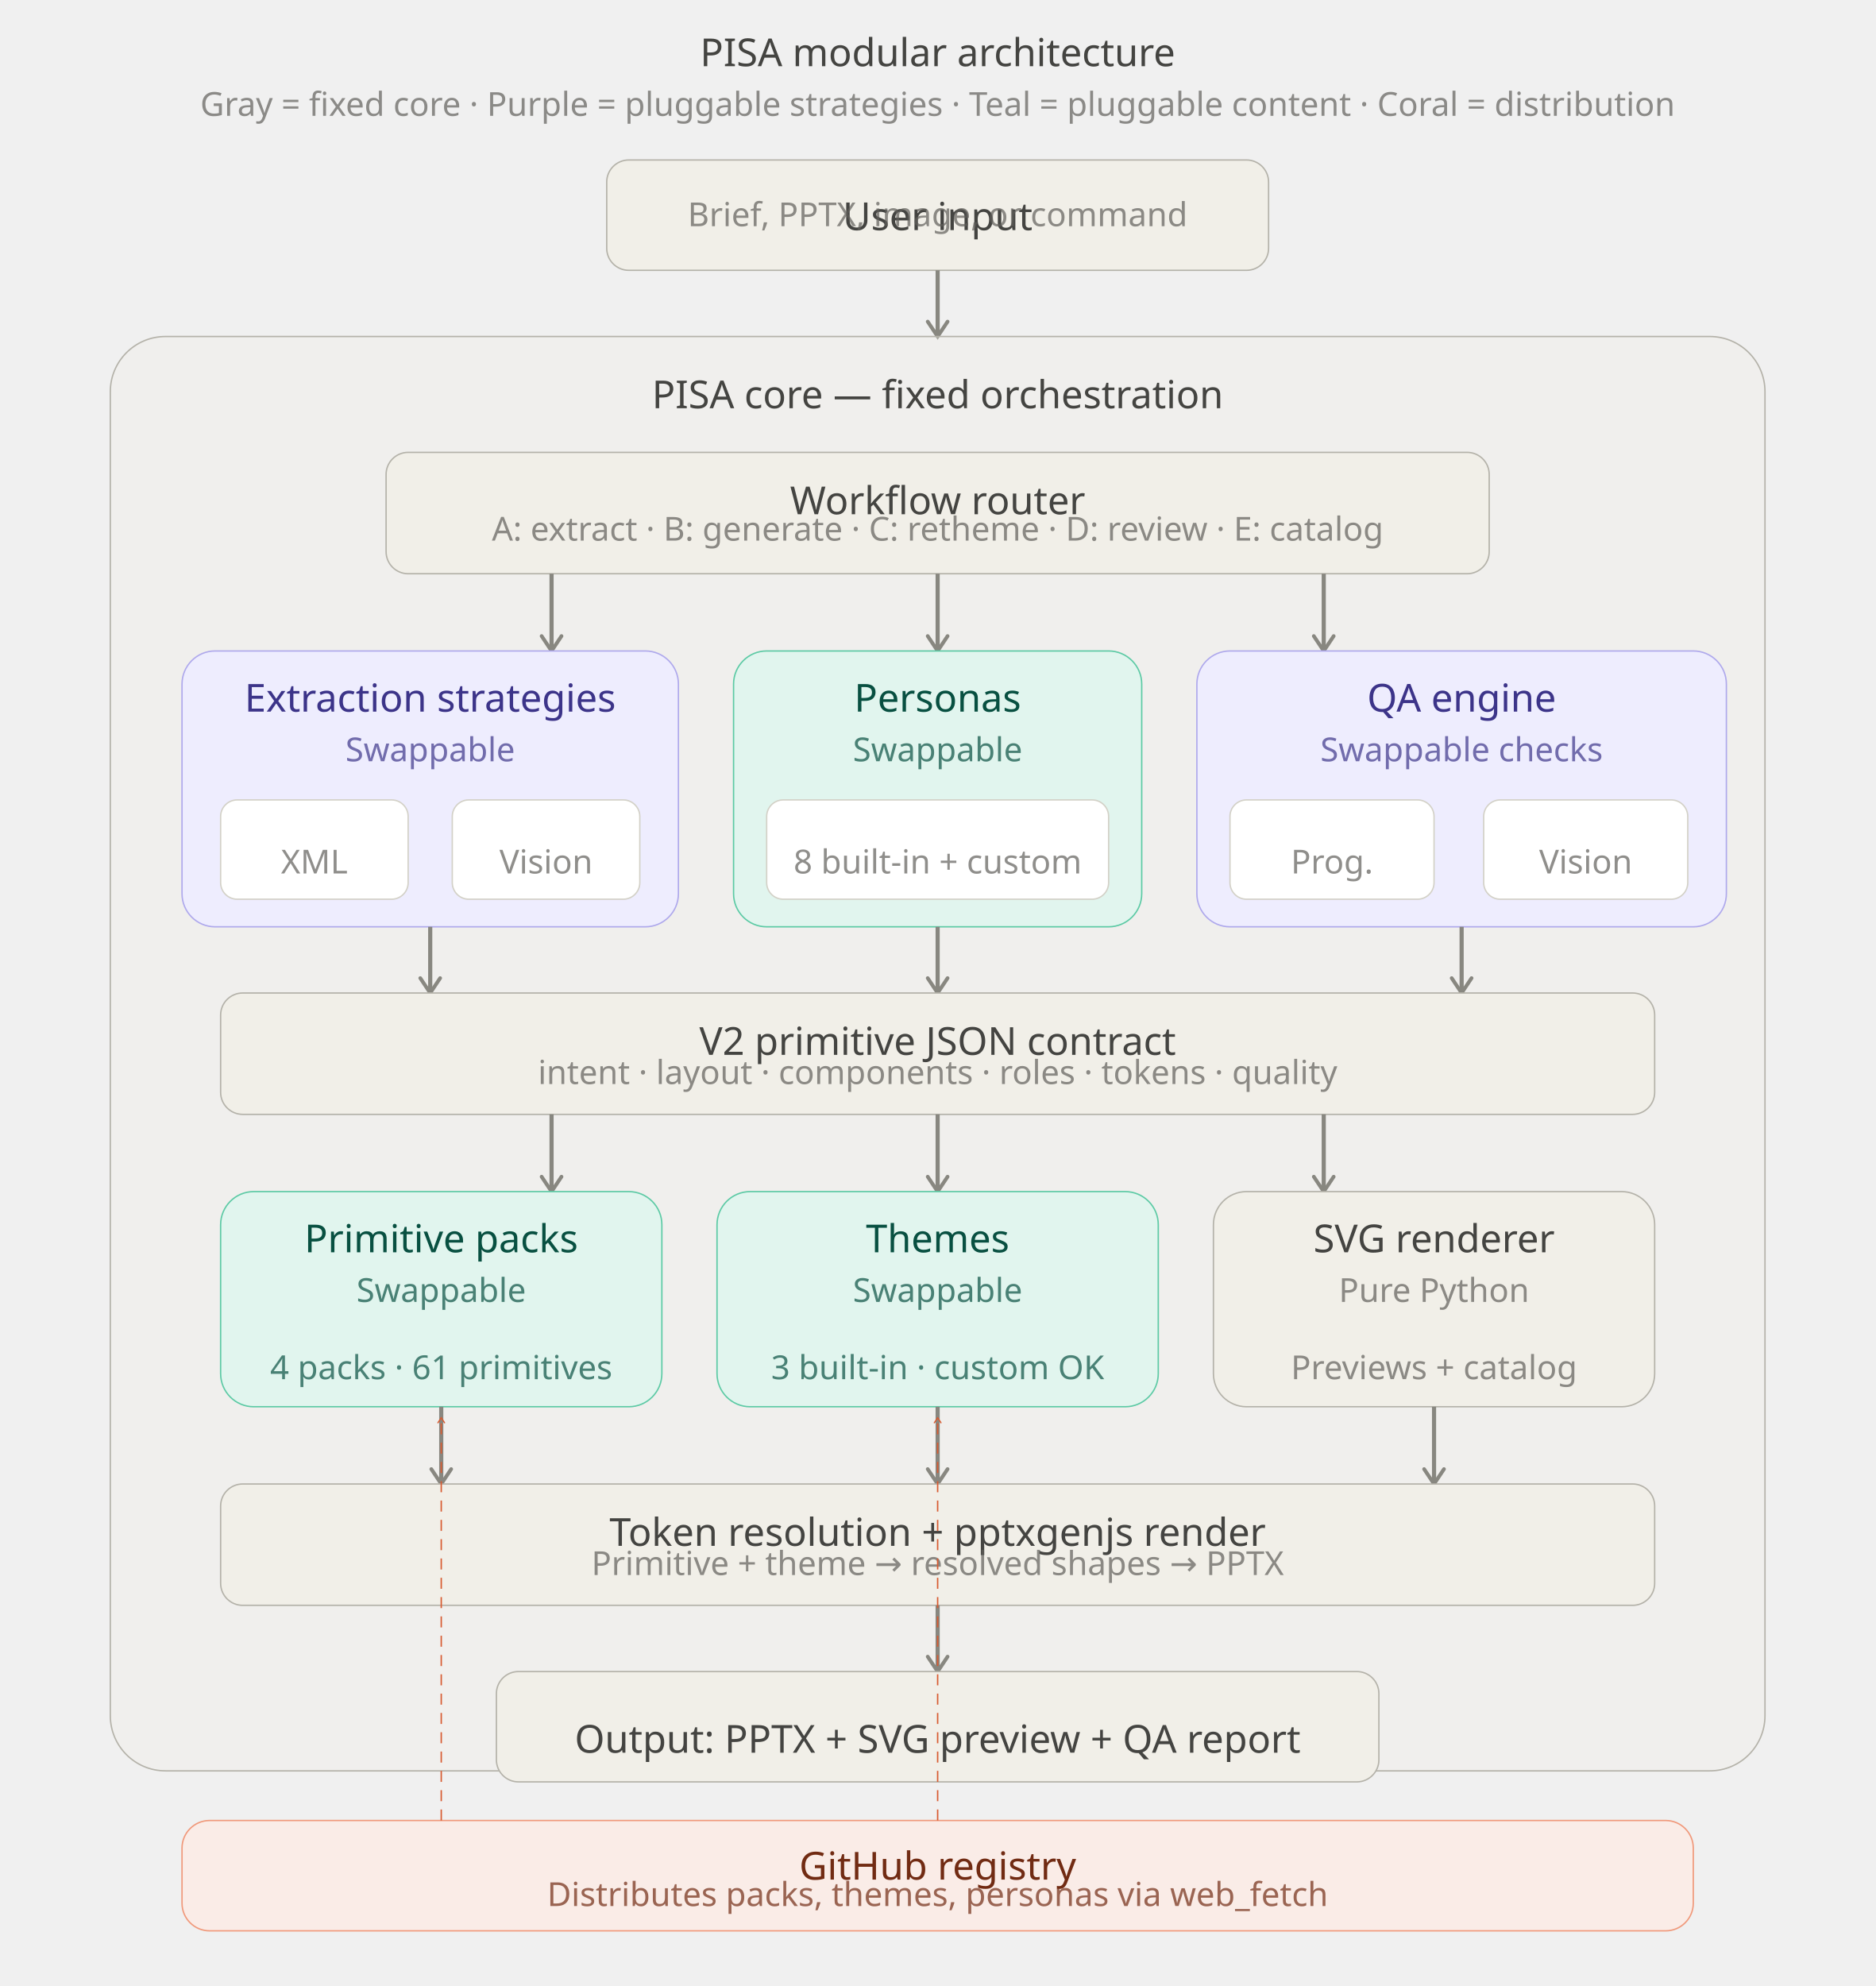
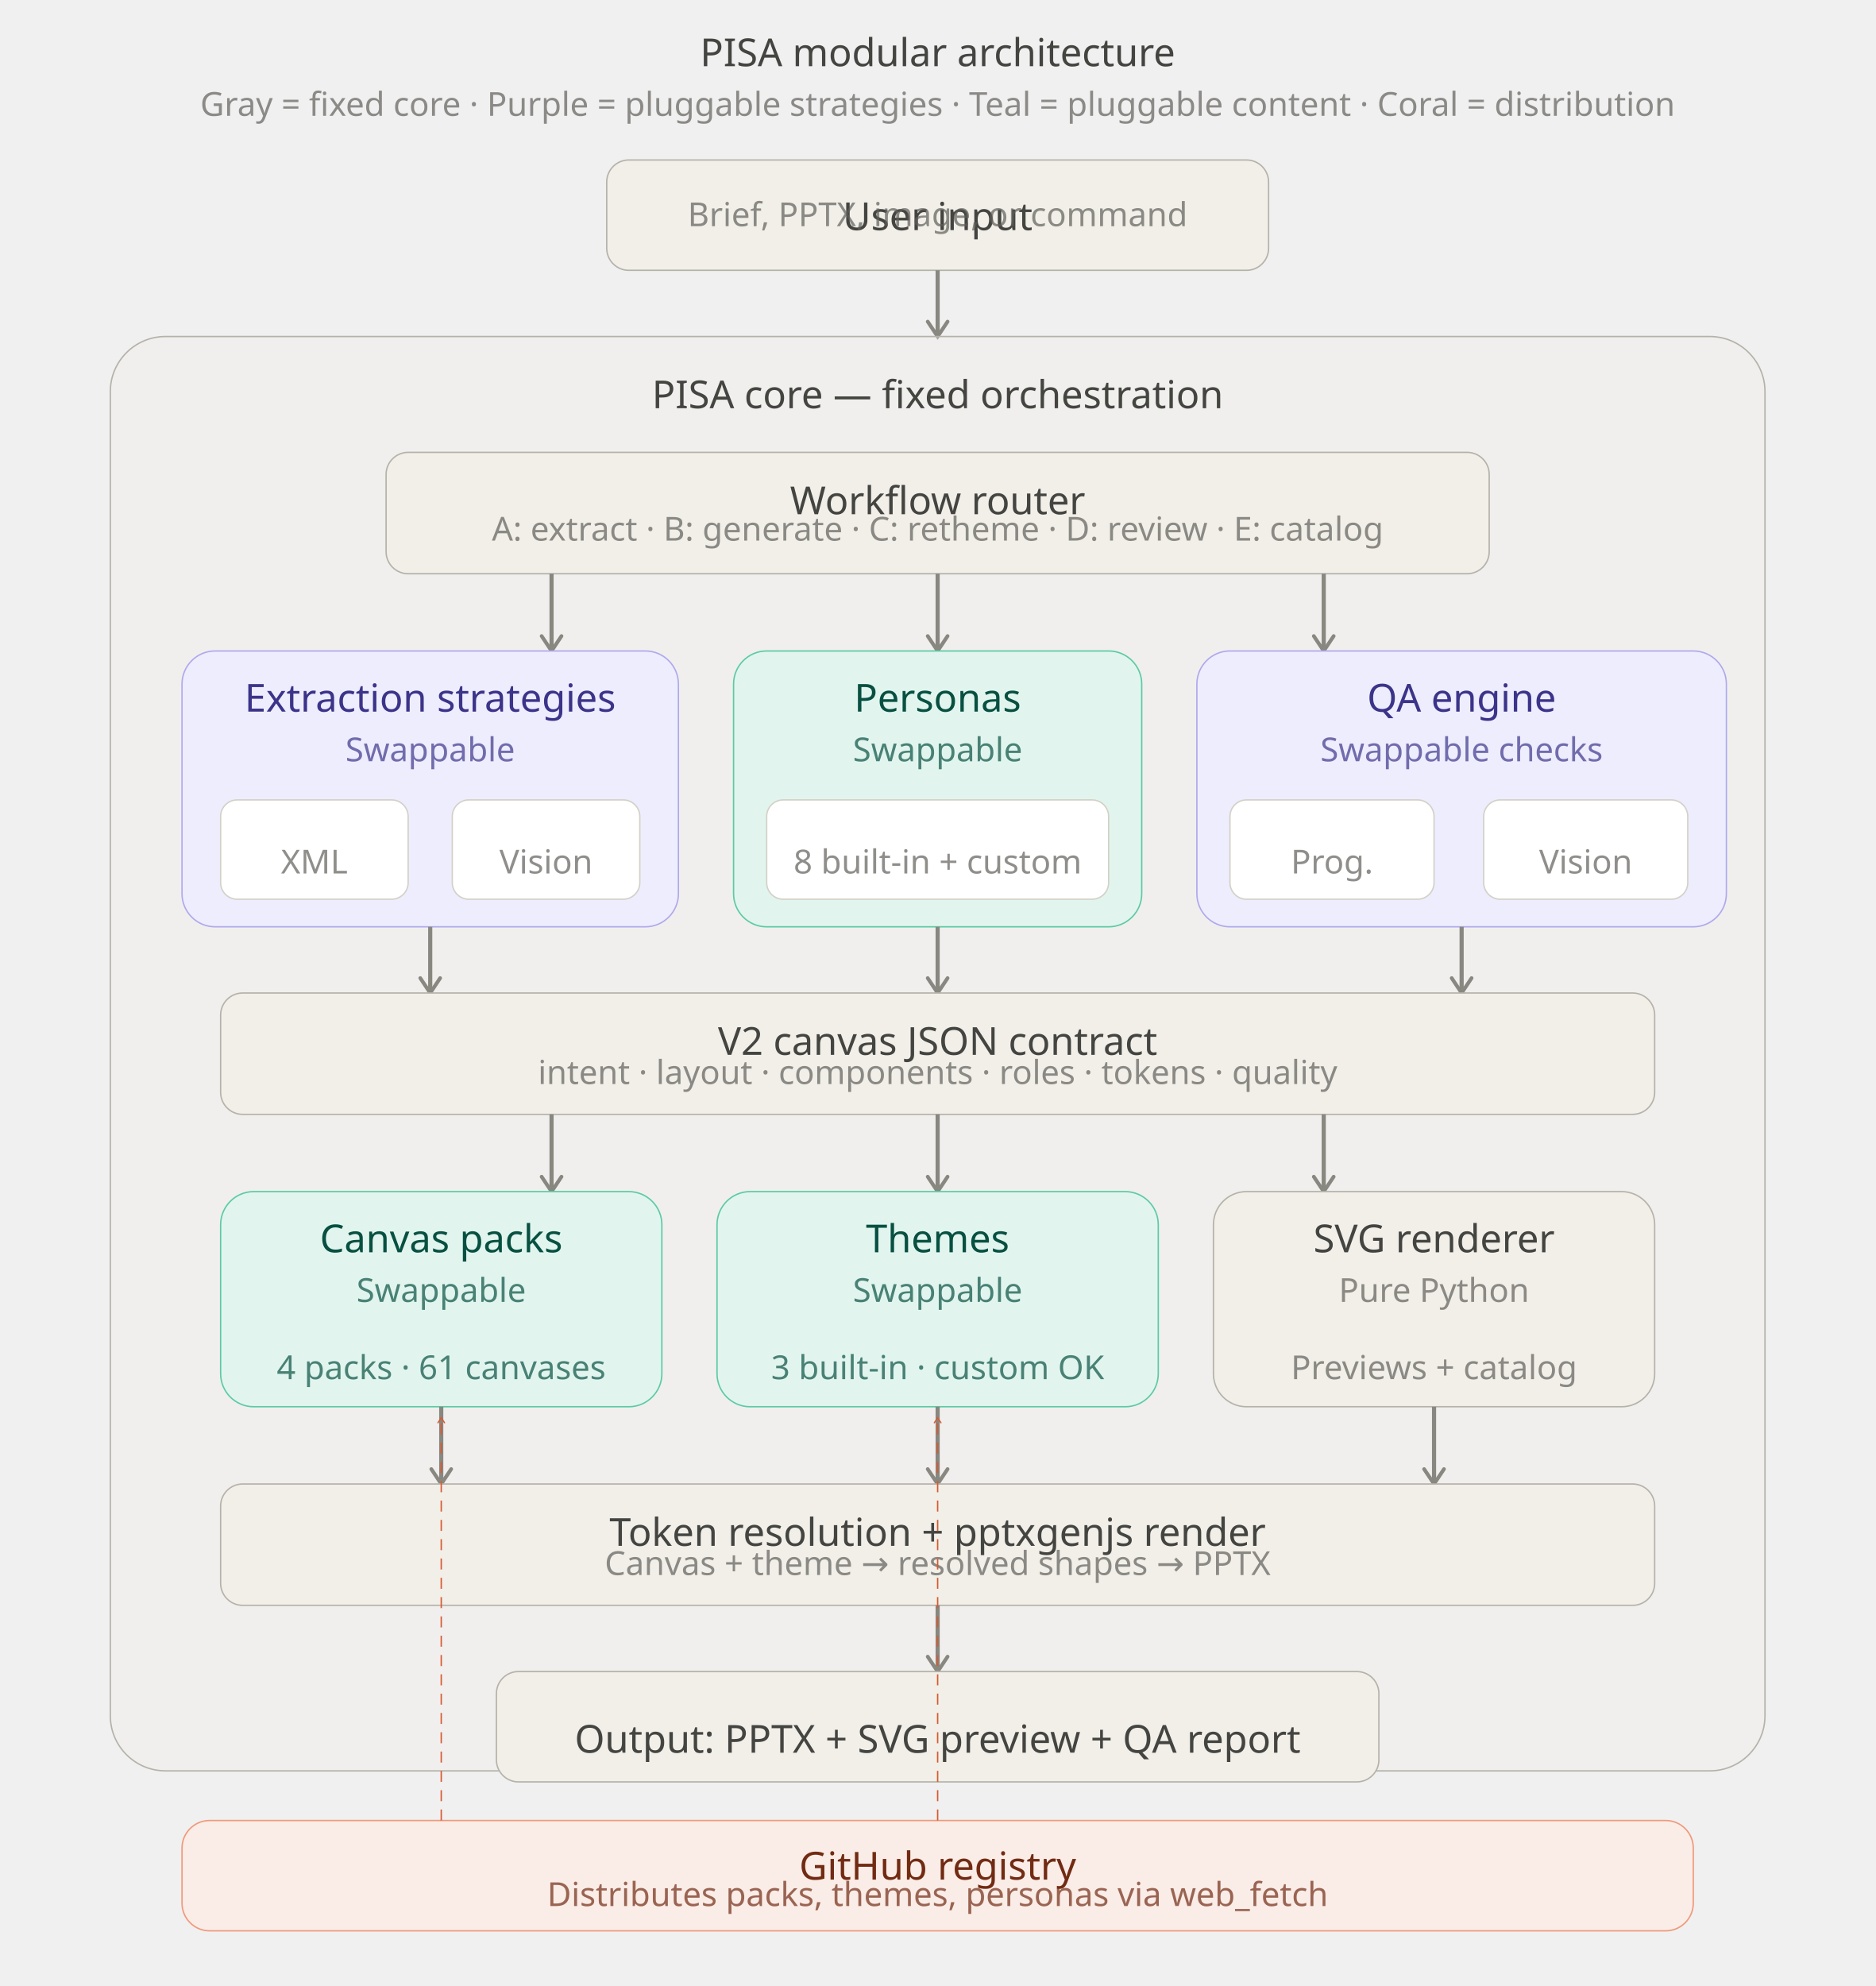
<svg xmlns="http://www.w3.org/2000/svg" width="100%" viewBox="0 0 680 720">
  <style>
  text { font-family: system-ui, sans-serif; }
  .th { font-size: 14px; font-weight: 500; }
  .ts { font-size: 12px; opacity: 0.7; }
  .box-fixed { fill: #F1EFE8; stroke: #B4B2A9; }
  .box-strategy { fill: #EEEDFE; stroke: #AFA9EC; }
  .box-content { fill: #E1F5EE; stroke: #5DCAA5; }
  .box-registry { fill: #FAECE7; stroke: #F0997B; }
  .box-inner { fill: #fff; stroke: #D3D1C7; }
  .lbl-fixed { fill: #444441; }
  .lbl-strategy { fill: #3C3489; }
  .lbl-content { fill: #085041; }
  .lbl-registry { fill: #712B13; }
  .lbl-sub { fill: #5F5E5A; }
  .arr { stroke: #888780; stroke-width: 1.5; }
  .arr-reg { stroke: #D85A30; stroke-width: 0.5; stroke-dasharray: 4,3; }
  @media (prefers-color-scheme: dark) {
    .box-fixed { fill: #444441; stroke: #B4B2A9; } .lbl-fixed { fill: #D3D1C7; }
    .box-strategy { fill: #3C3489; stroke: #AFA9EC; } .lbl-strategy { fill: #CECBF6; }
    .box-content { fill: #085041; stroke: #5DCAA5; } .lbl-content { fill: #9FE1CB; }
    .box-registry { fill: #712B13; stroke: #F0997B; } .lbl-registry { fill: #F5C4B3; }
    .box-inner { fill: #2C2C2A; stroke: #5F5E5A; } .lbl-sub { fill: #B4B2A9; }
    .arr { stroke: #B4B2A9; } .arr-reg { stroke: #F0997B; }
  }
</style>
  <defs>
    <marker id="a" viewBox="0 0 10 10" refX="8" refY="5" markerWidth="6" markerHeight="6" orient="auto-start-reverse">
      <path d="M2 1L8 5L2 9" fill="none" stroke="context-stroke" stroke-width="1.5" stroke-linecap="round" />
    </marker>
  </defs>
  <text class="th lbl-fixed" x="340" y="24" text-anchor="middle">PISA modular architecture</text>
  <text class="ts lbl-sub" x="340" y="42" text-anchor="middle">Gray = fixed core · Purple = pluggable strategies · Teal = pluggable content · Coral = distribution</text>
  <rect class="box-fixed" x="220" y="58" width="240" height="40" rx="8" stroke-width="0.5" />
  <text class="th lbl-fixed" x="340" y="78" text-anchor="middle" dominant-baseline="central">User input</text>
  <text class="ts lbl-sub" x="340" y="82" text-anchor="middle">Brief, PPTX, image, or command</text>
  <line x1="340" y1="98" x2="340" y2="122" class="arr" marker-end="url(#a)" />
  <rect class="box-fixed" x="40" y="122" width="600" height="520" rx="20" stroke-width="0.5" fill-opacity="0.3" />
  <text class="th lbl-fixed" x="340" y="148" text-anchor="middle">PISA core — fixed orchestration</text>
  <rect class="box-fixed" x="140" y="164" width="400" height="44" rx="8" stroke-width="0.5" />
  <text class="th lbl-fixed" x="340" y="181" text-anchor="middle" dominant-baseline="central">Workflow router</text>
  <text class="ts lbl-sub" x="340" y="196" text-anchor="middle">A: extract · B: generate · C: retheme · D: review · E: catalog</text>
  <line x1="200" y1="208" x2="200" y2="236" class="arr" marker-end="url(#a)" />
  <line x1="340" y1="208" x2="340" y2="236" class="arr" marker-end="url(#a)" />
  <line x1="480" y1="208" x2="480" y2="236" class="arr" marker-end="url(#a)" />
  <rect class="box-strategy" x="66" y="236" width="180" height="100" rx="12" stroke-width="0.5" />
  <text class="th lbl-strategy" x="156" y="258" text-anchor="middle">Extraction strategies</text>
  <text class="ts lbl-strategy" x="156" y="276" text-anchor="middle">Swappable</text>
  <rect class="box-inner" x="80" y="290" width="68" height="36" rx="6" stroke-width="0.5" />
  <text class="ts lbl-sub" x="114" y="312" text-anchor="middle" dominant-baseline="central">XML</text>
  <rect class="box-inner" x="164" y="290" width="68" height="36" rx="6" stroke-width="0.5" />
  <text class="ts lbl-sub" x="198" y="312" text-anchor="middle" dominant-baseline="central">Vision</text>
  <rect class="box-content" x="266" y="236" width="148" height="100" rx="12" stroke-width="0.5" />
  <text class="th lbl-content" x="340" y="258" text-anchor="middle">Personas</text>
  <text class="ts lbl-content" x="340" y="276" text-anchor="middle">Swappable</text>
  <rect class="box-inner" x="278" y="290" width="124" height="36" rx="6" stroke-width="0.5" />
  <text class="ts lbl-sub" x="340" y="312" text-anchor="middle" dominant-baseline="central">8 built-in + custom</text>
  <rect class="box-strategy" x="434" y="236" width="192" height="100" rx="12" stroke-width="0.5" />
  <text class="th lbl-strategy" x="530" y="258" text-anchor="middle">QA engine</text>
  <text class="ts lbl-strategy" x="530" y="276" text-anchor="middle">Swappable checks</text>
  <rect class="box-inner" x="446" y="290" width="74" height="36" rx="6" stroke-width="0.5" />
  <text class="ts lbl-sub" x="483" y="312" text-anchor="middle" dominant-baseline="central">Prog.</text>
  <rect class="box-inner" x="538" y="290" width="74" height="36" rx="6" stroke-width="0.5" />
  <text class="ts lbl-sub" x="575" y="312" text-anchor="middle" dominant-baseline="central">Vision</text>
  <line x1="156" y1="336" x2="156" y2="360" class="arr" marker-end="url(#a)" />
  <line x1="340" y1="336" x2="340" y2="360" class="arr" marker-end="url(#a)" />
  <line x1="530" y1="336" x2="530" y2="360" class="arr" marker-end="url(#a)" />
  <rect class="box-fixed" x="80" y="360" width="520" height="44" rx="8" stroke-width="0.5" />
-   <text class="th lbl-fixed" x="340" y="377" text-anchor="middle" dominant-baseline="central">V2 primitive JSON contract</text>
+   <text class="th lbl-fixed" x="340" y="377" text-anchor="middle" dominant-baseline="central">V2 canvas JSON contract</text>
  <text class="ts lbl-sub" x="340" y="393" text-anchor="middle">intent · layout · components · roles · tokens · quality</text>
  <line x1="200" y1="404" x2="200" y2="432" class="arr" marker-end="url(#a)" />
  <line x1="340" y1="404" x2="340" y2="432" class="arr" marker-end="url(#a)" />
  <line x1="480" y1="404" x2="480" y2="432" class="arr" marker-end="url(#a)" />
  <rect class="box-content" x="80" y="432" width="160" height="78" rx="12" stroke-width="0.5" />
-   <text class="th lbl-content" x="160" y="454" text-anchor="middle">Primitive packs</text>
+   <text class="th lbl-content" x="160" y="454" text-anchor="middle">Canvas packs</text>
  <text class="ts lbl-content" x="160" y="472" text-anchor="middle">Swappable</text>
-   <text class="ts lbl-content" x="160" y="500" text-anchor="middle">4 packs · 61 primitives</text>
+   <text class="ts lbl-content" x="160" y="500" text-anchor="middle">4 packs · 61 canvases</text>
  <rect class="box-content" x="260" y="432" width="160" height="78" rx="12" stroke-width="0.5" />
  <text class="th lbl-content" x="340" y="454" text-anchor="middle">Themes</text>
  <text class="ts lbl-content" x="340" y="472" text-anchor="middle">Swappable</text>
  <text class="ts lbl-content" x="340" y="500" text-anchor="middle">3 built-in · custom OK</text>
  <rect class="box-fixed" x="440" y="432" width="160" height="78" rx="12" stroke-width="0.5" />
  <text class="th lbl-fixed" x="520" y="454" text-anchor="middle">SVG renderer</text>
  <text class="ts lbl-sub" x="520" y="472" text-anchor="middle">Pure Python</text>
  <text class="ts lbl-sub" x="520" y="500" text-anchor="middle">Previews + catalog</text>
  <line x1="160" y1="510" x2="160" y2="538" class="arr" marker-end="url(#a)" />
  <line x1="340" y1="510" x2="340" y2="538" class="arr" marker-end="url(#a)" />
  <line x1="520" y1="510" x2="520" y2="538" class="arr" marker-end="url(#a)" />
  <rect class="box-fixed" x="80" y="538" width="520" height="44" rx="8" stroke-width="0.5" />
  <text class="th lbl-fixed" x="340" y="555" text-anchor="middle" dominant-baseline="central">Token resolution + pptxgenjs render</text>
-   <text class="ts lbl-sub" x="340" y="571" text-anchor="middle">Primitive + theme → resolved shapes → PPTX</text>
+   <text class="ts lbl-sub" x="340" y="571" text-anchor="middle">Canvas + theme → resolved shapes → PPTX</text>
  <line x1="340" y1="582" x2="340" y2="606" class="arr" marker-end="url(#a)" />
  <rect class="box-fixed" x="180" y="606" width="320" height="40" rx="8" stroke-width="0.5" />
  <text class="th lbl-fixed" x="340" y="630" text-anchor="middle" dominant-baseline="central">Output: PPTX + SVG preview + QA report</text>
  <rect class="box-registry" x="66" y="660" width="548" height="40" rx="10" stroke-width="0.5" />
  <text class="th lbl-registry" x="340" y="676" text-anchor="middle" dominant-baseline="central">GitHub registry</text>
  <text class="ts lbl-registry" x="340" y="691" text-anchor="middle">Distributes packs, themes, personas via web_fetch</text>
  <line x1="160" y1="660" x2="160" y2="514" class="arr-reg" marker-end="url(#a)" />
  <line x1="340" y1="660" x2="340" y2="514" class="arr-reg" marker-end="url(#a)" />
</svg>
